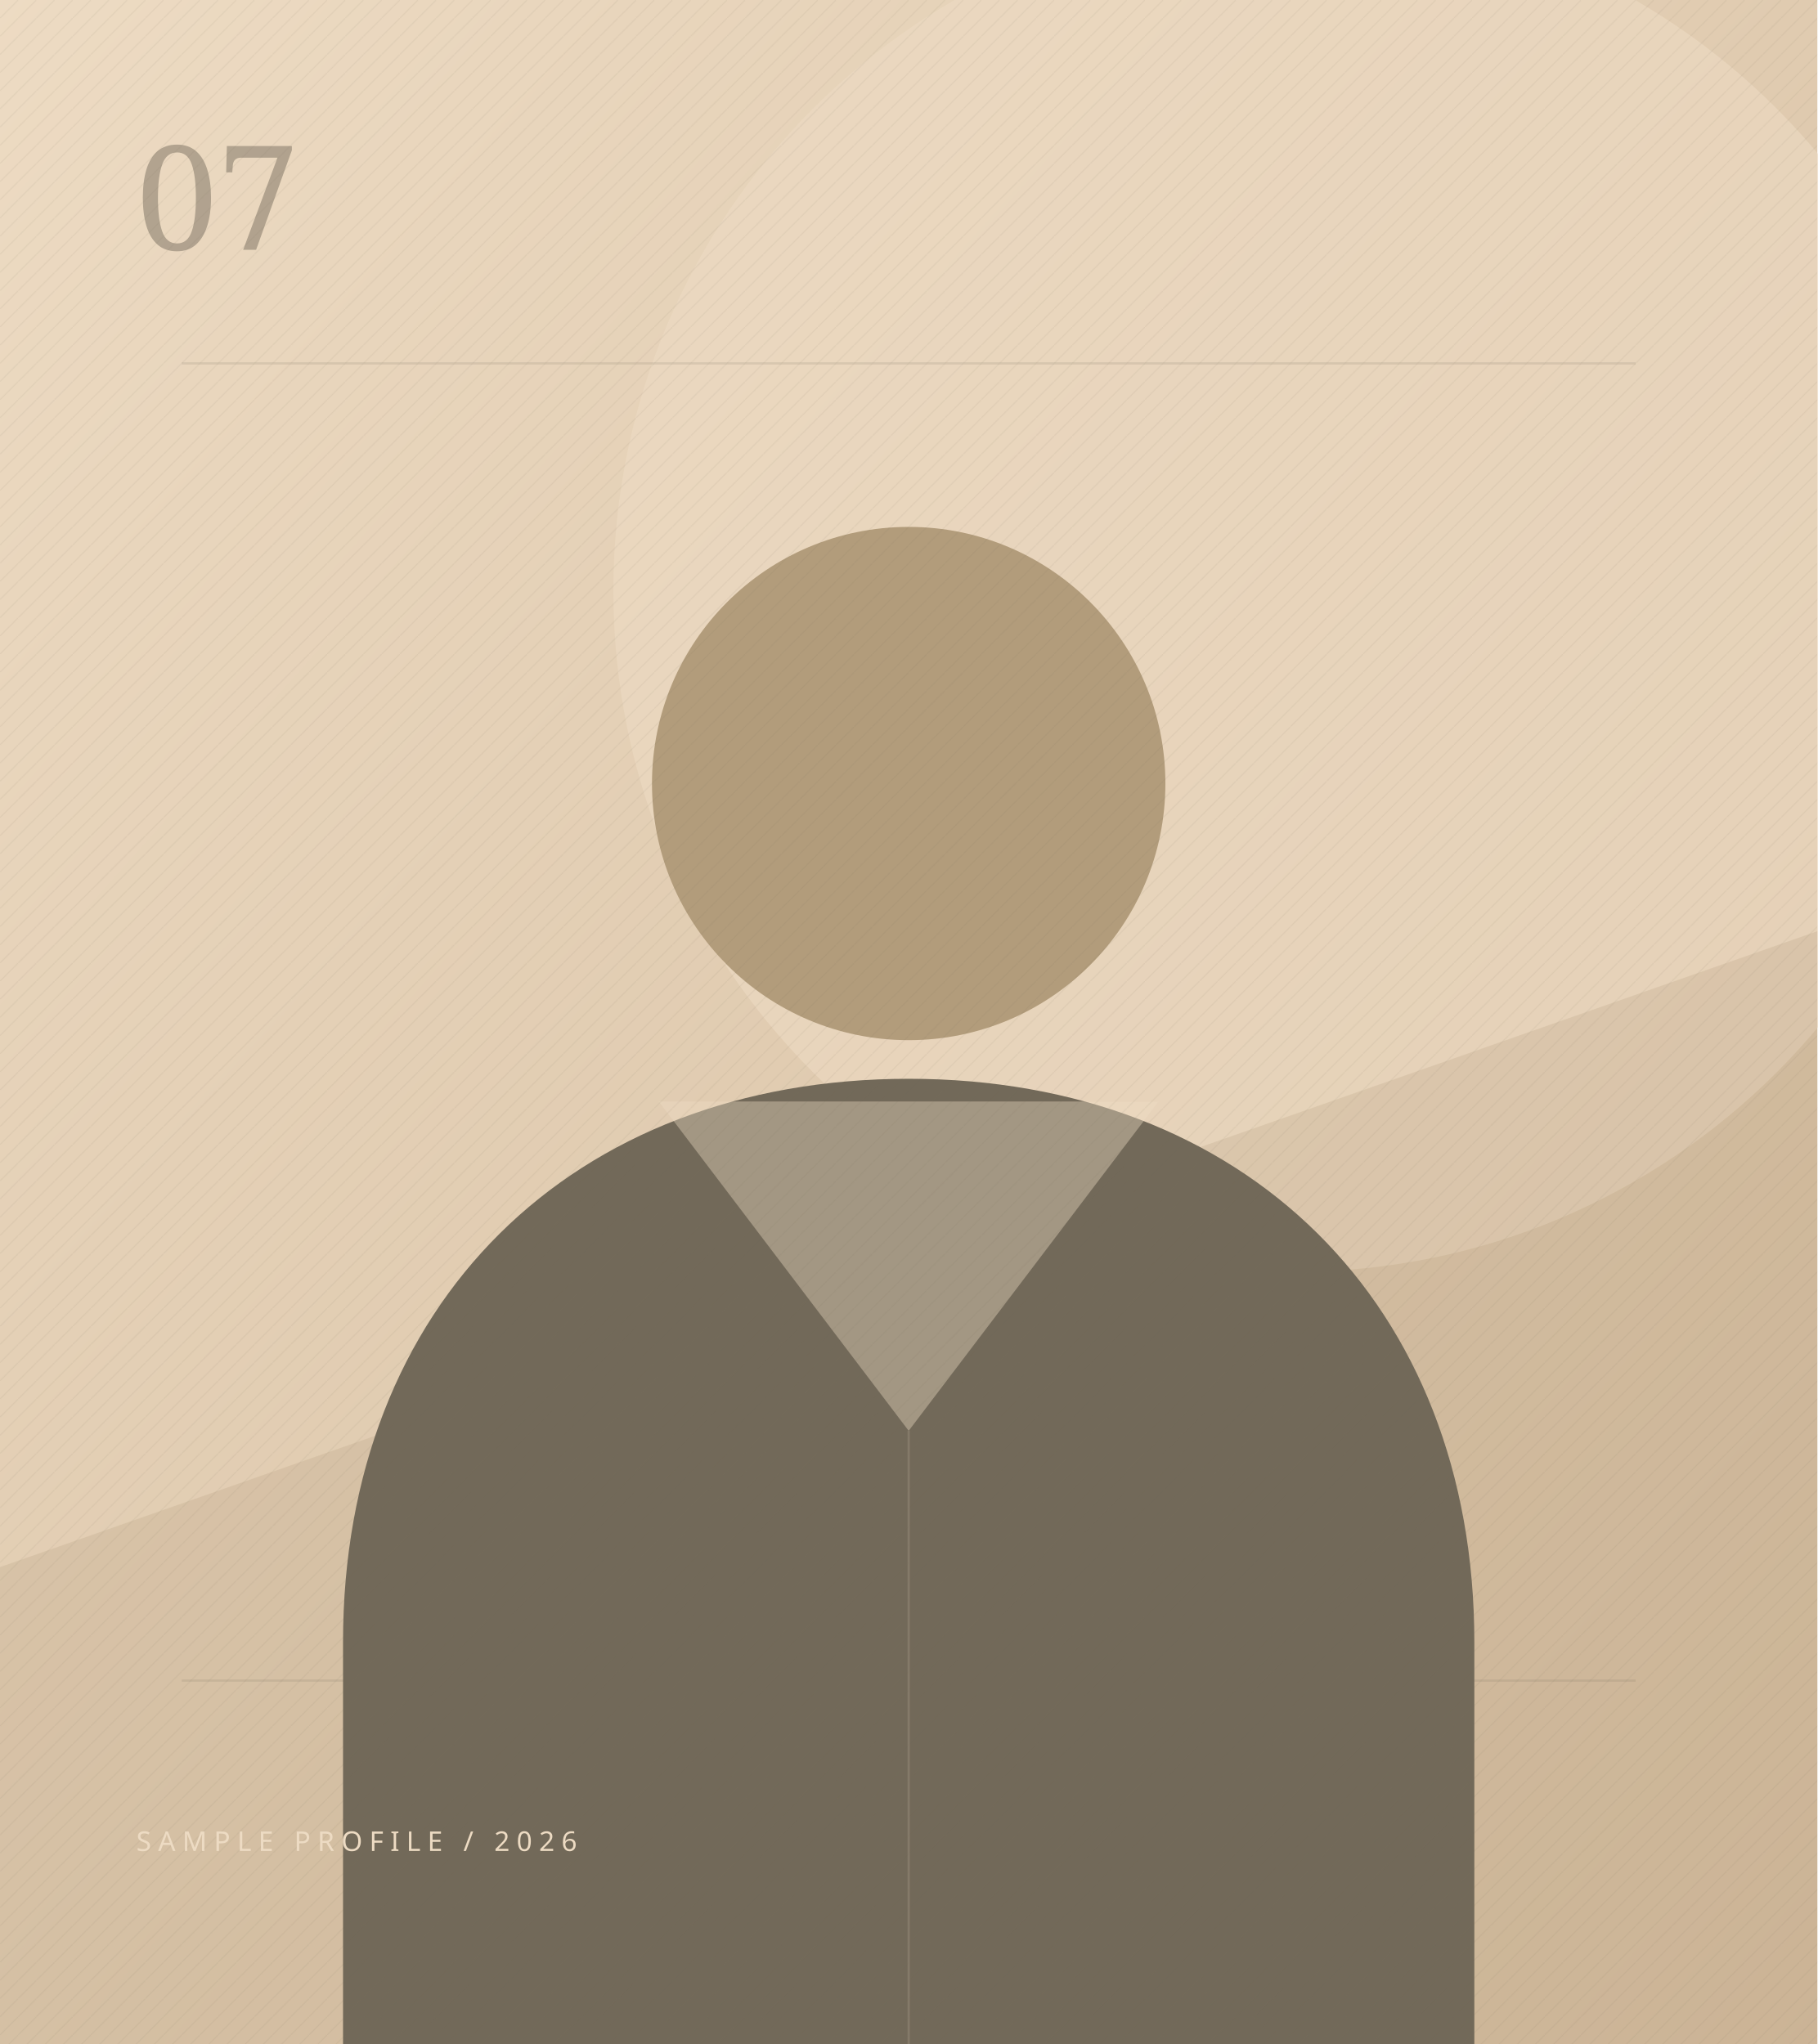
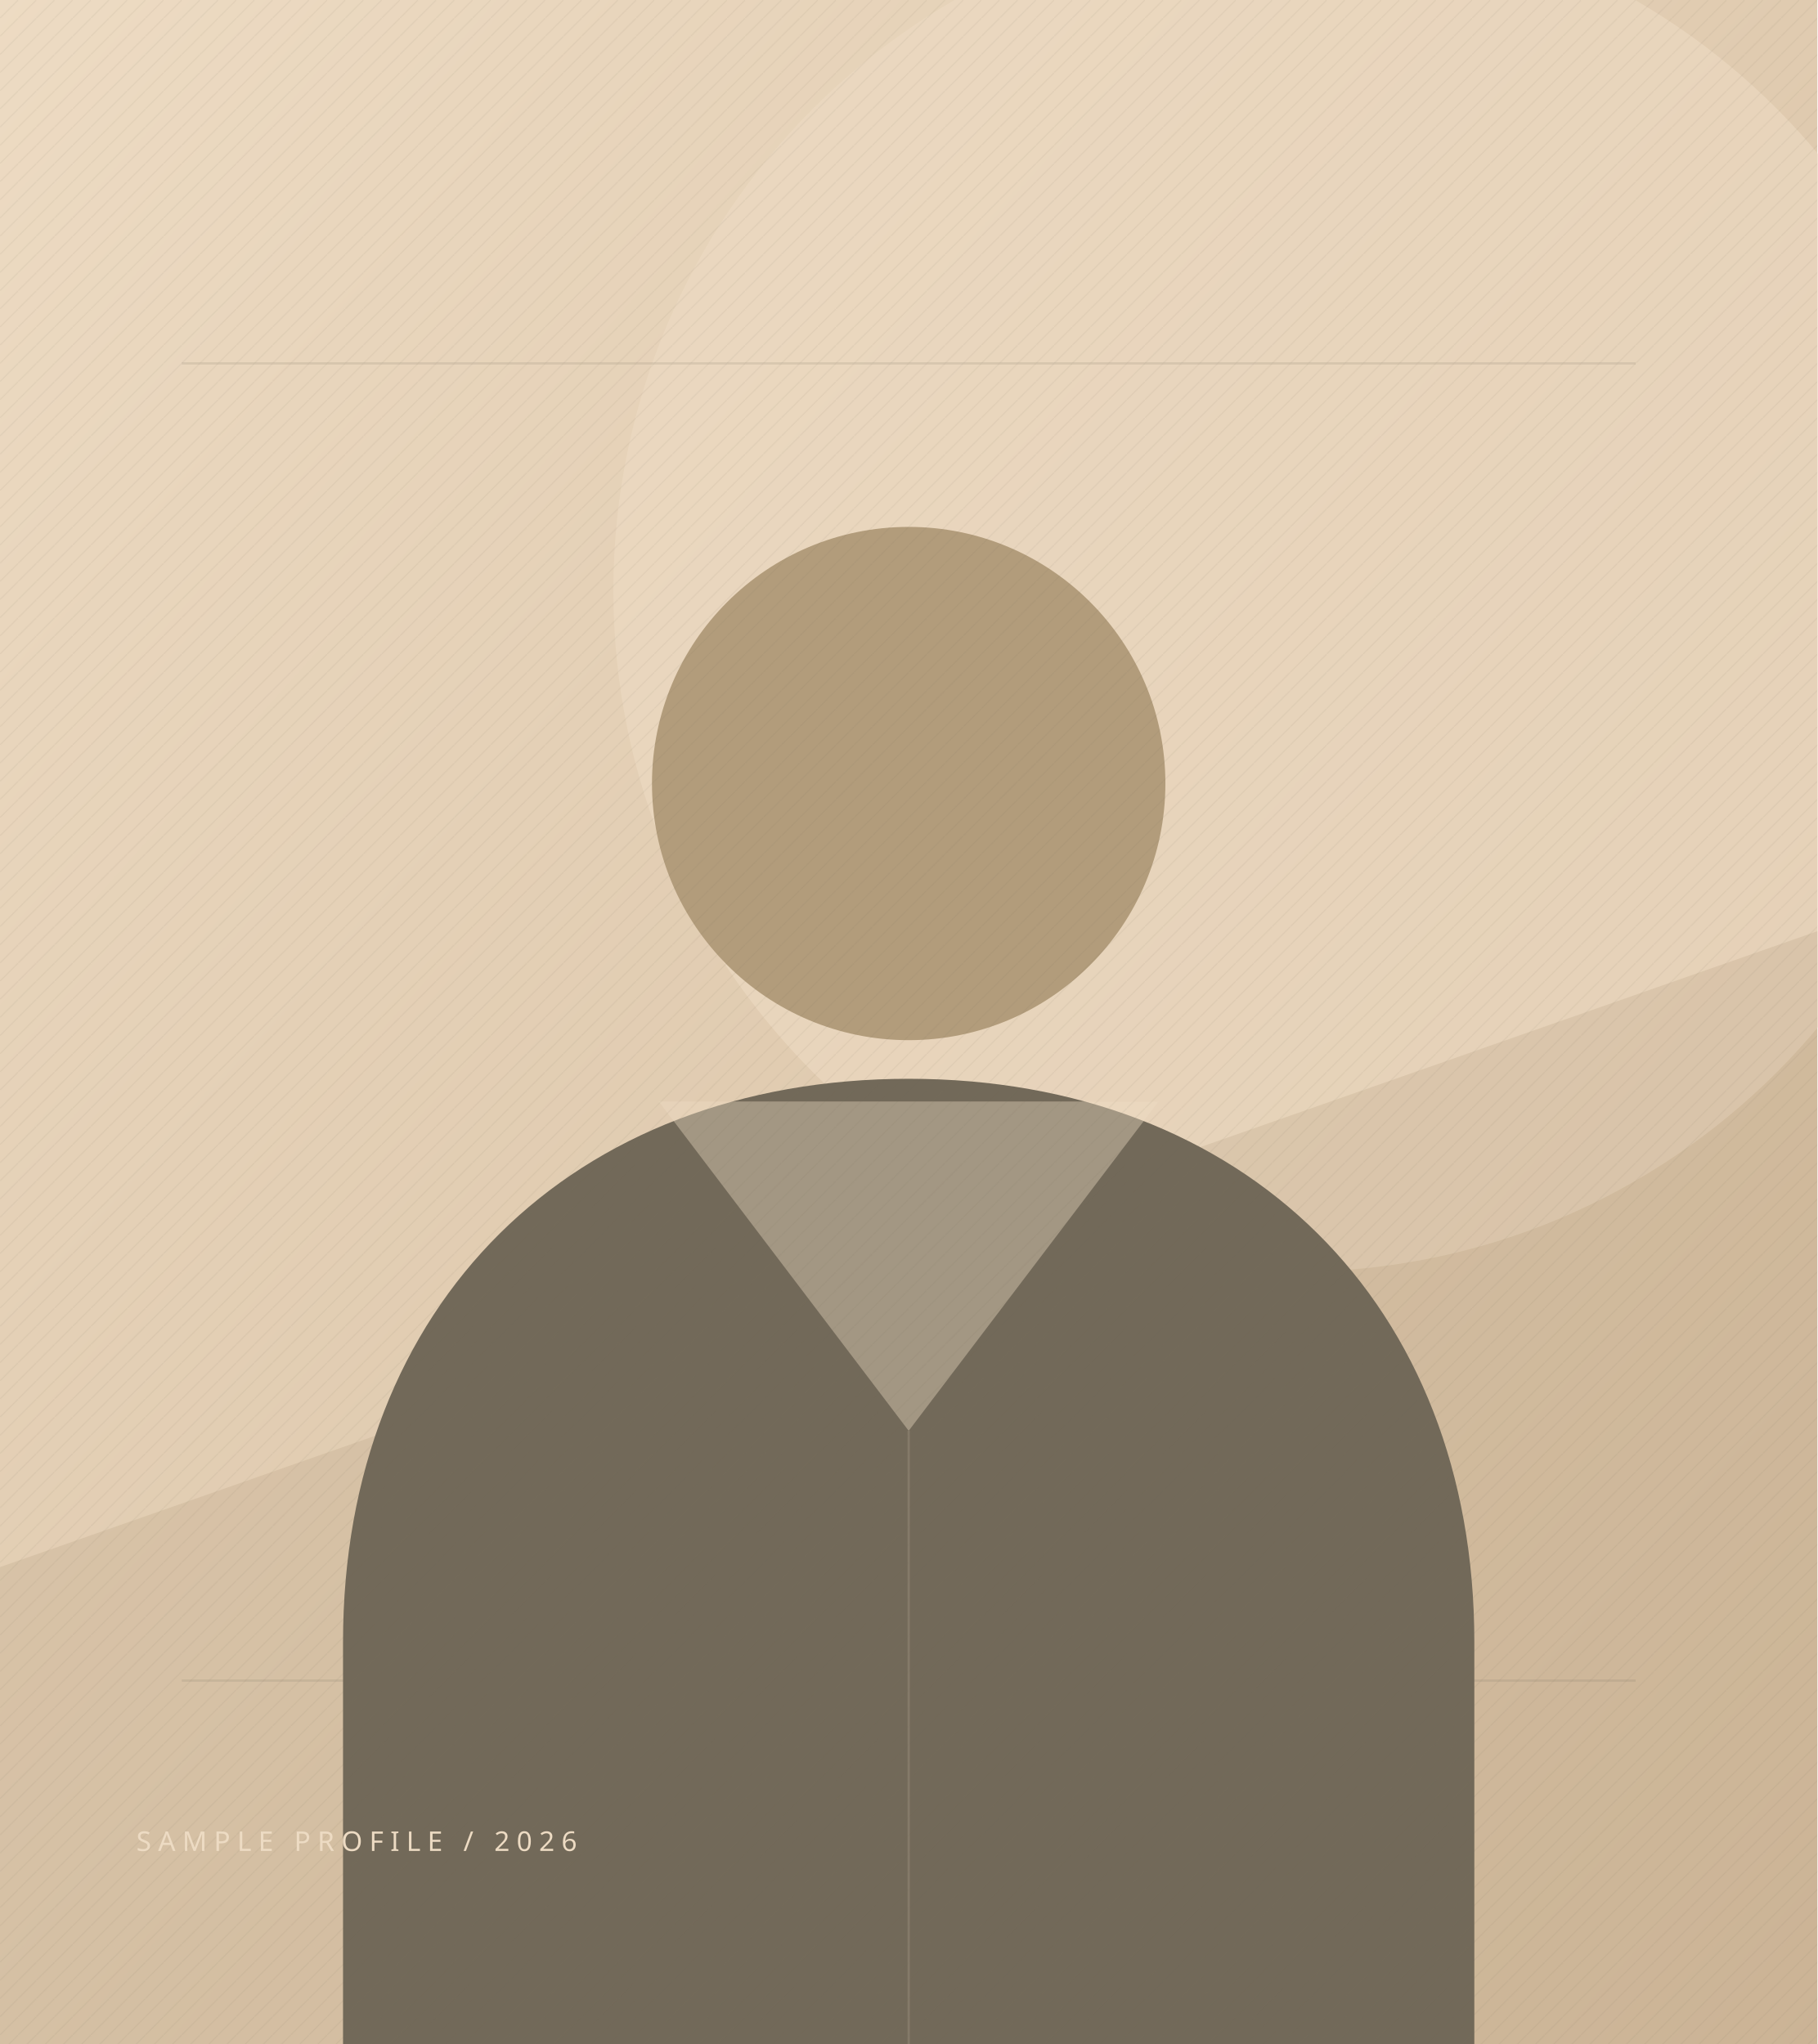
<svg xmlns="http://www.w3.org/2000/svg" viewBox="0 0 800 900">
  <defs>
    <linearGradient id="bg" x2="1" y2="1">
      <stop stop-color="#eddbc3" />
      <stop offset="1" stop-color="#d3bb9d" />
    </linearGradient>
    <pattern id="lines" width="8" height="8" patternUnits="userSpaceOnUse">
      <path d="M0 8L8 0" stroke="#726959" stroke-width=".5" opacity=".08" />
    </pattern>
  </defs>
  <rect width="800" height="900" fill="url(#bg)" />
  <circle cx="570" cy="260" r="300" fill="#eddbc3" opacity=".6" />
  <path d="M0 690L800 410V900H0Z" fill="#b29c7b" opacity=".23" />
-   <text x="60" y="110" fill="#726959" font-family="Georgia,serif" font-size="64" opacity=".48">07</text>
  <path d="M80 160H720M80 740H720" stroke="#726959" opacity=".15" />
  <circle cx="400" cy="345" r="113" fill="#b29c7b" />
  <path d="M151 900V723c0-149 101-248 249-248s249 99 249 248v177" fill="#726959" />
  <path d="M290 485L400 630 510 485" fill="#eddbc3" opacity=".4" />
  <path d="M400 630V900" stroke="#eddbc3" opacity=".15" />
  <rect width="800" height="900" fill="url(#lines)" />
  <text x="60" y="815" fill="#eddbc3" font-size="12" letter-spacing="3" font-family="sans-serif">SAMPLE PROFILE / 2026</text>
</svg>
